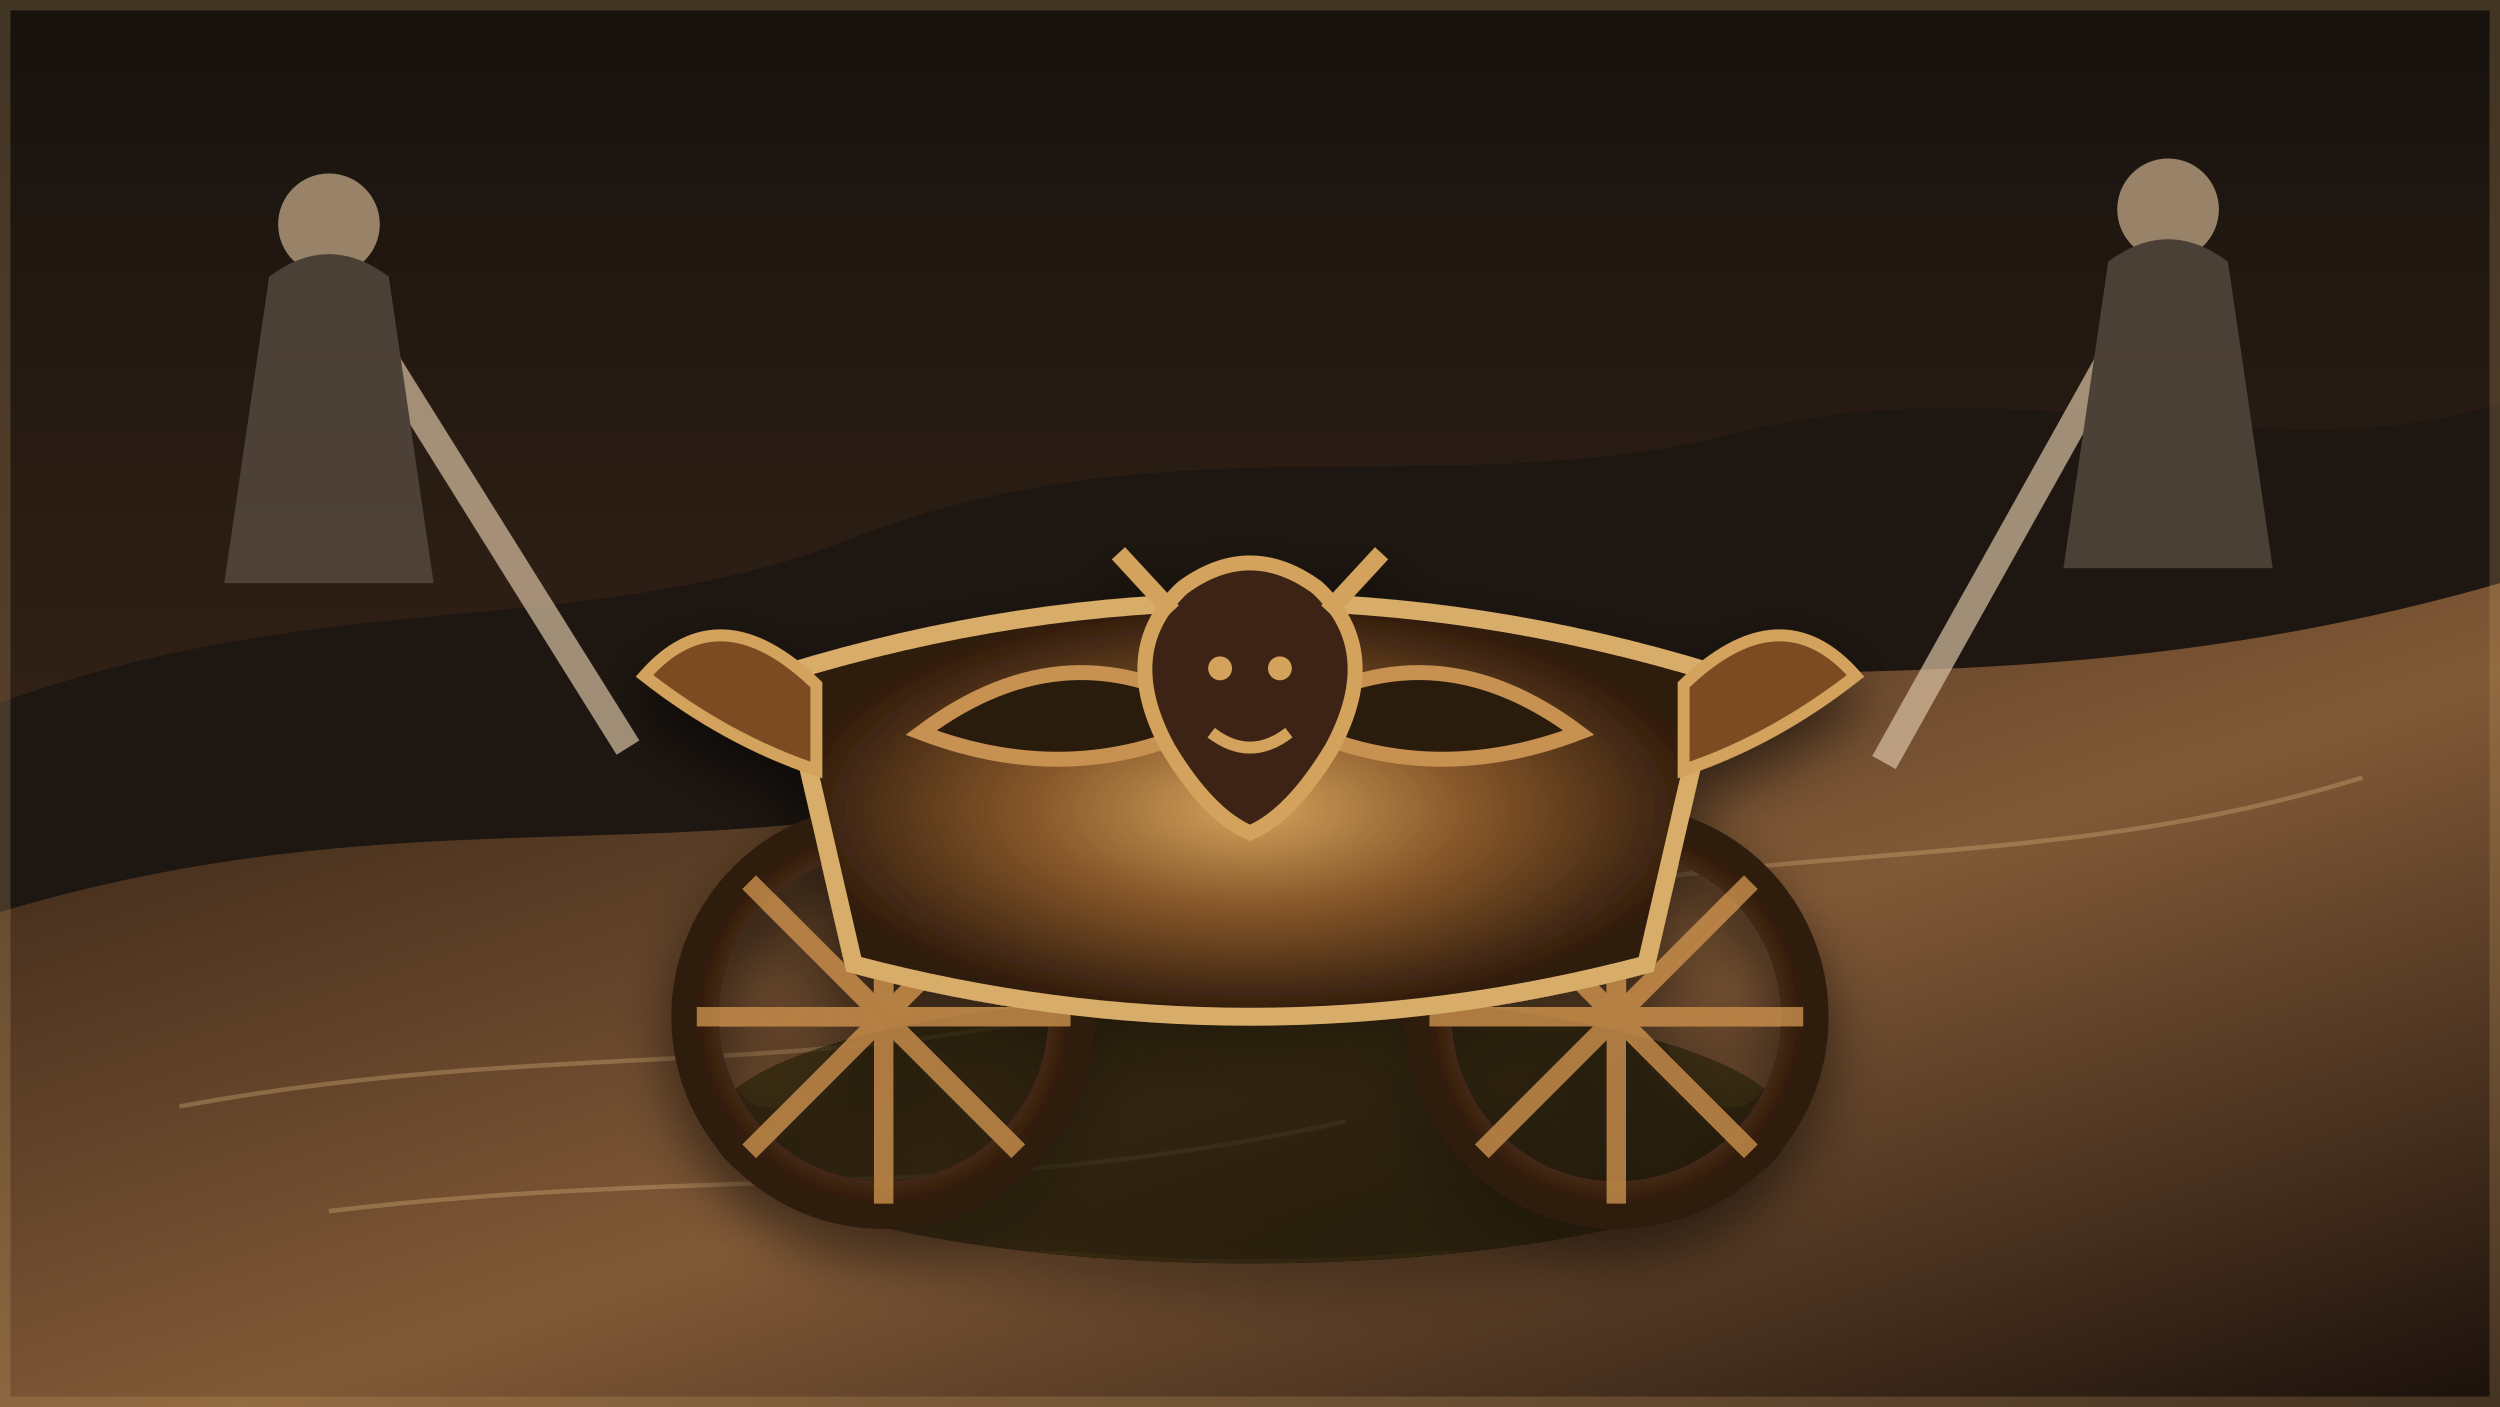
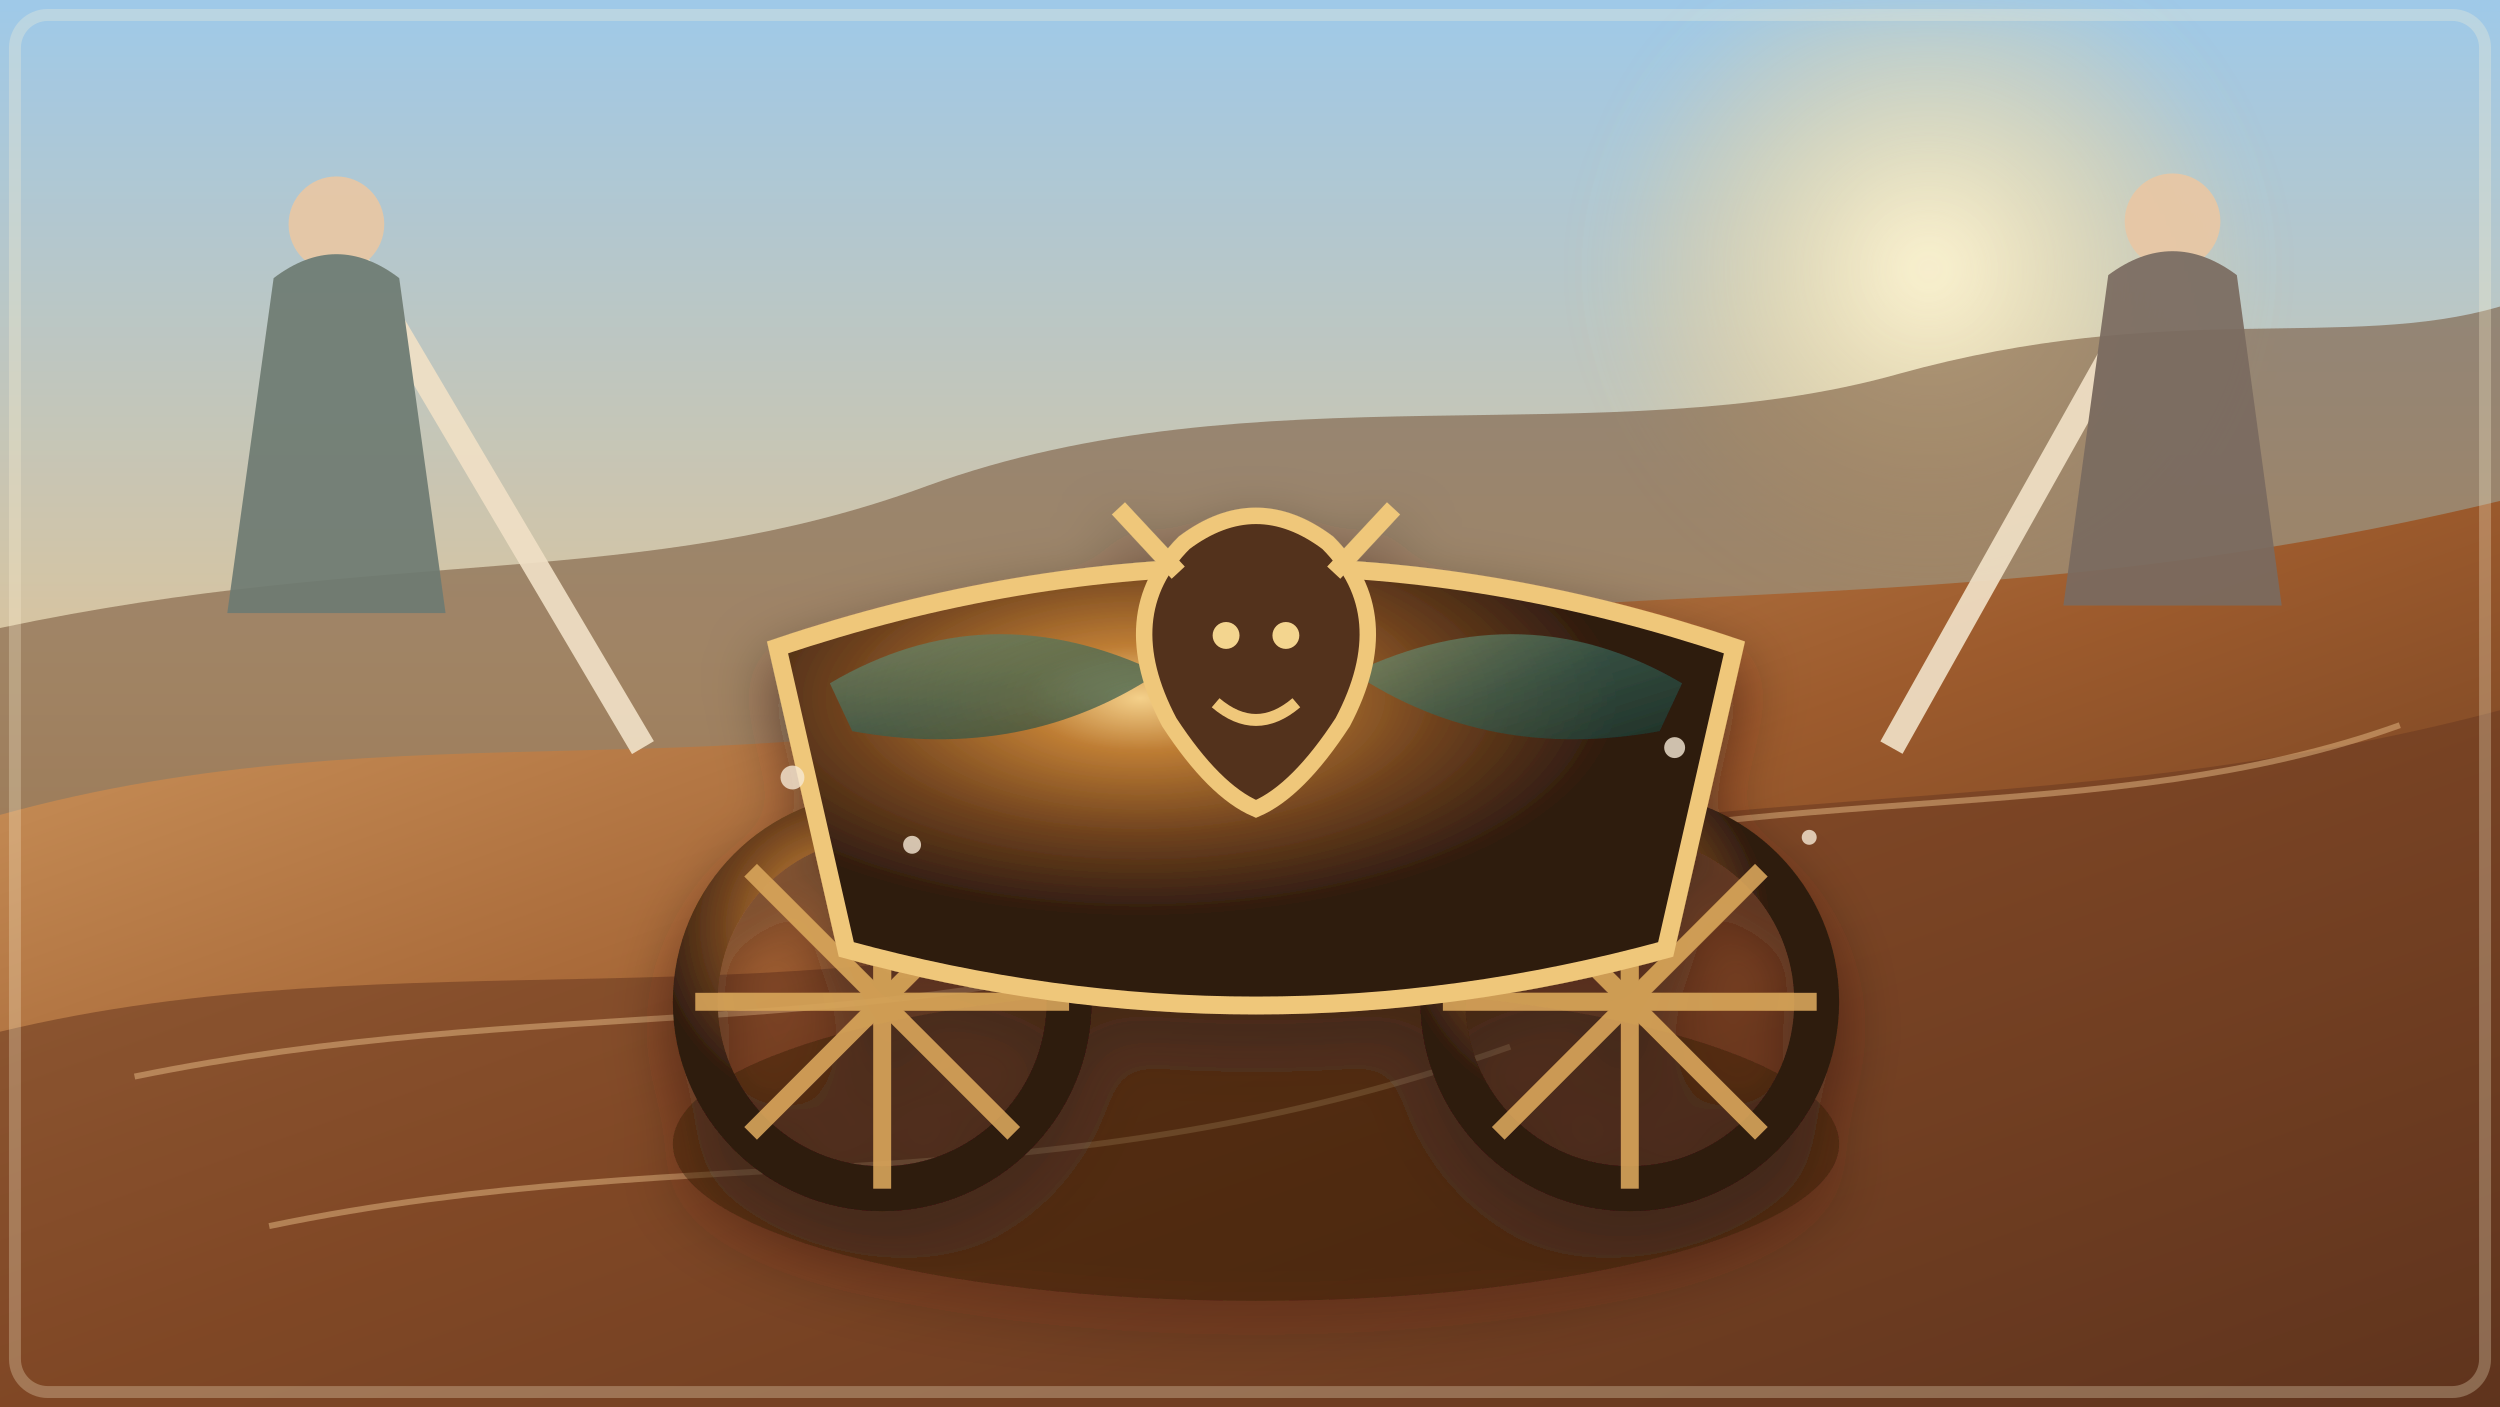
<svg xmlns="http://www.w3.org/2000/svg" width="1672" height="941" viewBox="0 0 1672 941" role="img" aria-labelledby="title desc">
  <defs>
    <linearGradient id="sky" x1="0" y1="0" x2="0" y2="1">
-       <stop stop-color="#17120e" />
-       <stop offset="1" stop-color="#4a2f1d" />
+       <stop stop-color="#9fc9e8" />
+       <stop offset=".46" stop-color="#d8c49f" />
+       <stop offset="1" stop-color="#bc7b3e" />
    </linearGradient>
    <linearGradient id="soil" x1="0" y1="0" x2="1" y2="1">
-       <stop stop-color="#2a1b11" />
-       <stop offset=".55" stop-color="#815936" />
-       <stop offset="1" stop-color="#1a100b" />
+       <stop stop-color="#d7a267" />
+       <stop offset=".48" stop-color="#9d5b2d" />
+       <stop offset="1" stop-color="#4c2a18" />
    </linearGradient>
-     <radialGradient id="bronze">
-       <stop stop-color="#d3a35d" />
-       <stop offset=".45" stop-color="#8b5a2b" />
-       <stop offset="1" stop-color="#2f1a0c" />
+     <radialGradient id="bronze" cx="38%" cy="30%">
+       <stop stop-color="#f4d08a" />
+       <stop offset=".24" stop-color="#be7d34" />
+       <stop offset=".62" stop-color="#6f421e" />
+       <stop offset="1" stop-color="#2d1a0f" />
+     </radialGradient>
+     <linearGradient id="patina" x1="0" y1="0" x2="1" y2="1">
+       <stop stop-color="#789b7a" />
+       <stop offset=".5" stop-color="#356759" />
+       <stop offset="1" stop-color="#193d35" />
+     </linearGradient>
+     <radialGradient id="sun">
+       <stop stop-color="#fff7d5" stop-opacity=".98" />
+       <stop offset="1" stop-color="#ffd17c" stop-opacity="0" />
    </radialGradient>
    <filter id="shadow">
-       <feDropShadow dx="0" dy="18" stdDeviation="18" flood-opacity=".55" />
+       <feDropShadow dx="0" dy="18" stdDeviation="20" flood-color="#2c170d" flood-opacity=".5" />
+     </filter>
+     <filter id="glow">
+       <feGaussianBlur stdDeviation="18" />
    </filter>
  </defs>
  <rect width="1672" height="941" fill="url(#sky)" />
-   <path d="M0 470 C220 390 390 430 570 360 C780 278 970 338 1160 290 C1360 240 1510 320 1672 270 V941 H0Z" fill="#1d1611" />
-   <path d="M0 610 C300 520 500 600 760 500 C1010 405 1290 500 1672 390 V941 H0Z" fill="url(#soil)" />
-   <g opacity=".35" stroke="#d6b37b" stroke-width="3" fill="none">
-     <path d="M120 740 C390 690 580 730 810 650" />
-     <path d="M980 610 C1190 560 1370 585 1580 520" />
-     <path d="M220 810 C470 780 650 805 900 750" />
+   <circle cx="1290" cy="180" r="220" fill="url(#sun)" filter="url(#glow)" />
+   <path d="M0 420 C260 365 430 395 620 325 C840 245 1075 305 1270 250 C1450 200 1570 235 1672 205 V941 H0Z" fill="#725035" opacity=".55" />
+   <path d="M0 545 C270 470 510 535 750 455 C1000 370 1280 430 1672 335 V941 H0Z" fill="url(#soil)" />
+   <path d="M0 690 C270 625 530 690 825 600 C1110 515 1370 555 1672 475 V941 H0Z" fill="#6d3a20" opacity=".58" />
+   <g opacity=".45" stroke="#f0c58d" stroke-width="4" fill="none">
+     <path d="M90 720 C360 665 580 700 835 620" />
+     <path d="M950 585 C1190 520 1410 555 1605 485" />
+     <path d="M180 820 C470 760 700 810 1010 700" />
  </g>
-   <g transform="translate(836 560)" filter="url(#shadow)">
-     <ellipse cx="0" cy="195" rx="360" ry="90" fill="#0b0705" opacity=".55" />
-     <g fill="none" stroke="url(#bronze)" stroke-width="32">
-       <circle cx="-245" cy="120" r="126" />
-       <circle cx="245" cy="120" r="126" />
+   <g transform="translate(840 545)" filter="url(#shadow)">
+     <ellipse cx="0" cy="220" rx="390" ry="105" fill="#2b160c" opacity=".42" />
+     <g fill="none" stroke="url(#bronze)" stroke-width="30">
+       <circle cx="-250" cy="125" r="125" />
+       <circle cx="250" cy="125" r="125" />
    </g>
-     <g stroke="#c18a49" stroke-width="13" opacity=".85">
-       <path d="M-245 -5V245M-370 120H-120M245 -5V245M120 120H370" />
-       <path d="M-335 30L-155 210M-155 30L-335 210M155 30L335 210M335 30L155 210" />
+     <g stroke="#d7a45a" stroke-width="12" opacity=".9">
+       <path d="M-250 0V250M-375 125H-125M250 0V250M125 125H375" />
+       <path d="M-338 37L-162 213M-162 37L-338 213M162 37L338 213M338 37L162 213" />
    </g>
-     <path d="M-310 -110 Q0 -205 310 -110 L265 85 Q0 155 -265 85Z" fill="url(#bronze)" stroke="#d8ad69" stroke-width="12" />
-     <path d="M-220 -70 Q-120 -145 -20 -80 Q-115 -30 -220 -70Z" fill="#2b1a0e" stroke="#c79251" stroke-width="10" />
-     <path d="M220 -70 Q120 -145 20 -80 Q115 -30 220 -70Z" fill="#2b1a0e" stroke="#c79251" stroke-width="10" />
-     <g transform="translate(0 -95)">
-       <path d="M-55 35 Q-90 -30 -45 -72 Q0 -105 45 -72 Q90 -30 55 35 Q28 80 0 92 Q-28 80 -55 35Z" fill="#3c2412" stroke="#d3a35d" stroke-width="10" />
-       <circle cx="-20" cy="-18" r="8" fill="#d3a35d" />
-       <circle cx="20" cy="-18" r="8" fill="#d3a35d" />
-       <path d="M-26 25 Q0 45 26 25" fill="none" stroke="#d3a35d" stroke-width="8" />
-       <path d="M-52 -56L-88 -95M52 -56L88 -95" stroke="#d3a35d" stroke-width="12" />
-     </g>
-     <g fill="#7b4b24" stroke="#d3a35d" stroke-width="8">
-       <path d="M-290 -102 Q-355 -165 -405 -108 Q-350 -65 -290 -45Z" />
-       <path d="M290 -102 Q355 -165 405 -108 Q350 -65 290 -45Z" />
+     <path d="M-320 -112 Q0 -220 320 -112 L274 90 Q0 165 -274 90Z" fill="url(#bronze)" stroke="#efc77a" stroke-width="12" />
+     <path d="M-285 -88 Q-180 -150 -65 -95 Q-155 -35 -270 -56Z" fill="url(#patina)" opacity=".65" />
+     <path d="M285 -88 Q180 -150 65 -95 Q155 -35 270 -56Z" fill="url(#patina)" opacity=".65" />
+     <g transform="translate(0 -100)">
+       <path d="M-58 38 Q-96 -34 -48 -82 Q0 -118 48 -82 Q96 -34 58 38 Q28 84 0 96 Q-28 84 -58 38Z" fill="#53301a" stroke="#efc77a" stroke-width="11" />
+       <circle cx="-20" cy="-20" r="9" fill="#f3d58f" />
+       <circle cx="20" cy="-20" r="9" fill="#f3d58f" />
+       <path d="M-27 25 Q0 48 27 25" fill="none" stroke="#efc77a" stroke-width="8" />
+       <path d="M-52 -62L-92 -105M52 -62L92 -105" stroke="#efc77a" stroke-width="12" />
    </g>
  </g>
-   <g opacity=".7">
-     <path d="M220 180 L420 500" stroke="#d8c0a1" stroke-width="18" />
-     <path d="M1450 170 L1260 510" stroke="#d8c0a1" stroke-width="18" />
-     <circle cx="220" cy="150" r="34" fill="#ccb08d" />
-     <circle cx="1450" cy="140" r="34" fill="#ccb08d" />
-     <path d="M180 185 Q220 155 260 185 L290 390 L150 390Z" fill="#5d5146" />
-     <path d="M1410 175 Q1450 145 1490 175 L1520 380 L1380 380Z" fill="#5d5146" />
+   <g opacity=".92">
+     <path d="M235 170 L430 500" stroke="#f0e0c5" stroke-width="17" />
+     <circle cx="225" cy="150" r="32" fill="#e8c7a4" />
+     <path d="M183 186 Q225 154 267 186 L298 410 L152 410Z" fill="#6e7b72" />
+     <path d="M1450 170 L1265 500" stroke="#f0e0c5" stroke-width="17" />
+     <circle cx="1453" cy="148" r="32" fill="#e8c7a4" />
+     <path d="M1410 184 Q1453 152 1496 184 L1526 405 L1380 405Z" fill="#7a6a5f" />
  </g>
-   <rect y="0" width="1672" height="941" fill="none" stroke="#c9a46b" stroke-opacity=".24" stroke-width="14" />
+   <g fill="#f6e9d5" opacity=".8">
+     <circle cx="530" cy="520" r="8" />
+     <circle cx="610" cy="565" r="6" />
+     <circle cx="1120" cy="500" r="7" />
+     <circle cx="1210" cy="560" r="5" />
+   </g>
+   <rect x="10" y="10" width="1652" height="921" rx="22" fill="none" stroke="#fff2d2" stroke-opacity=".28" stroke-width="8" />
</svg>
